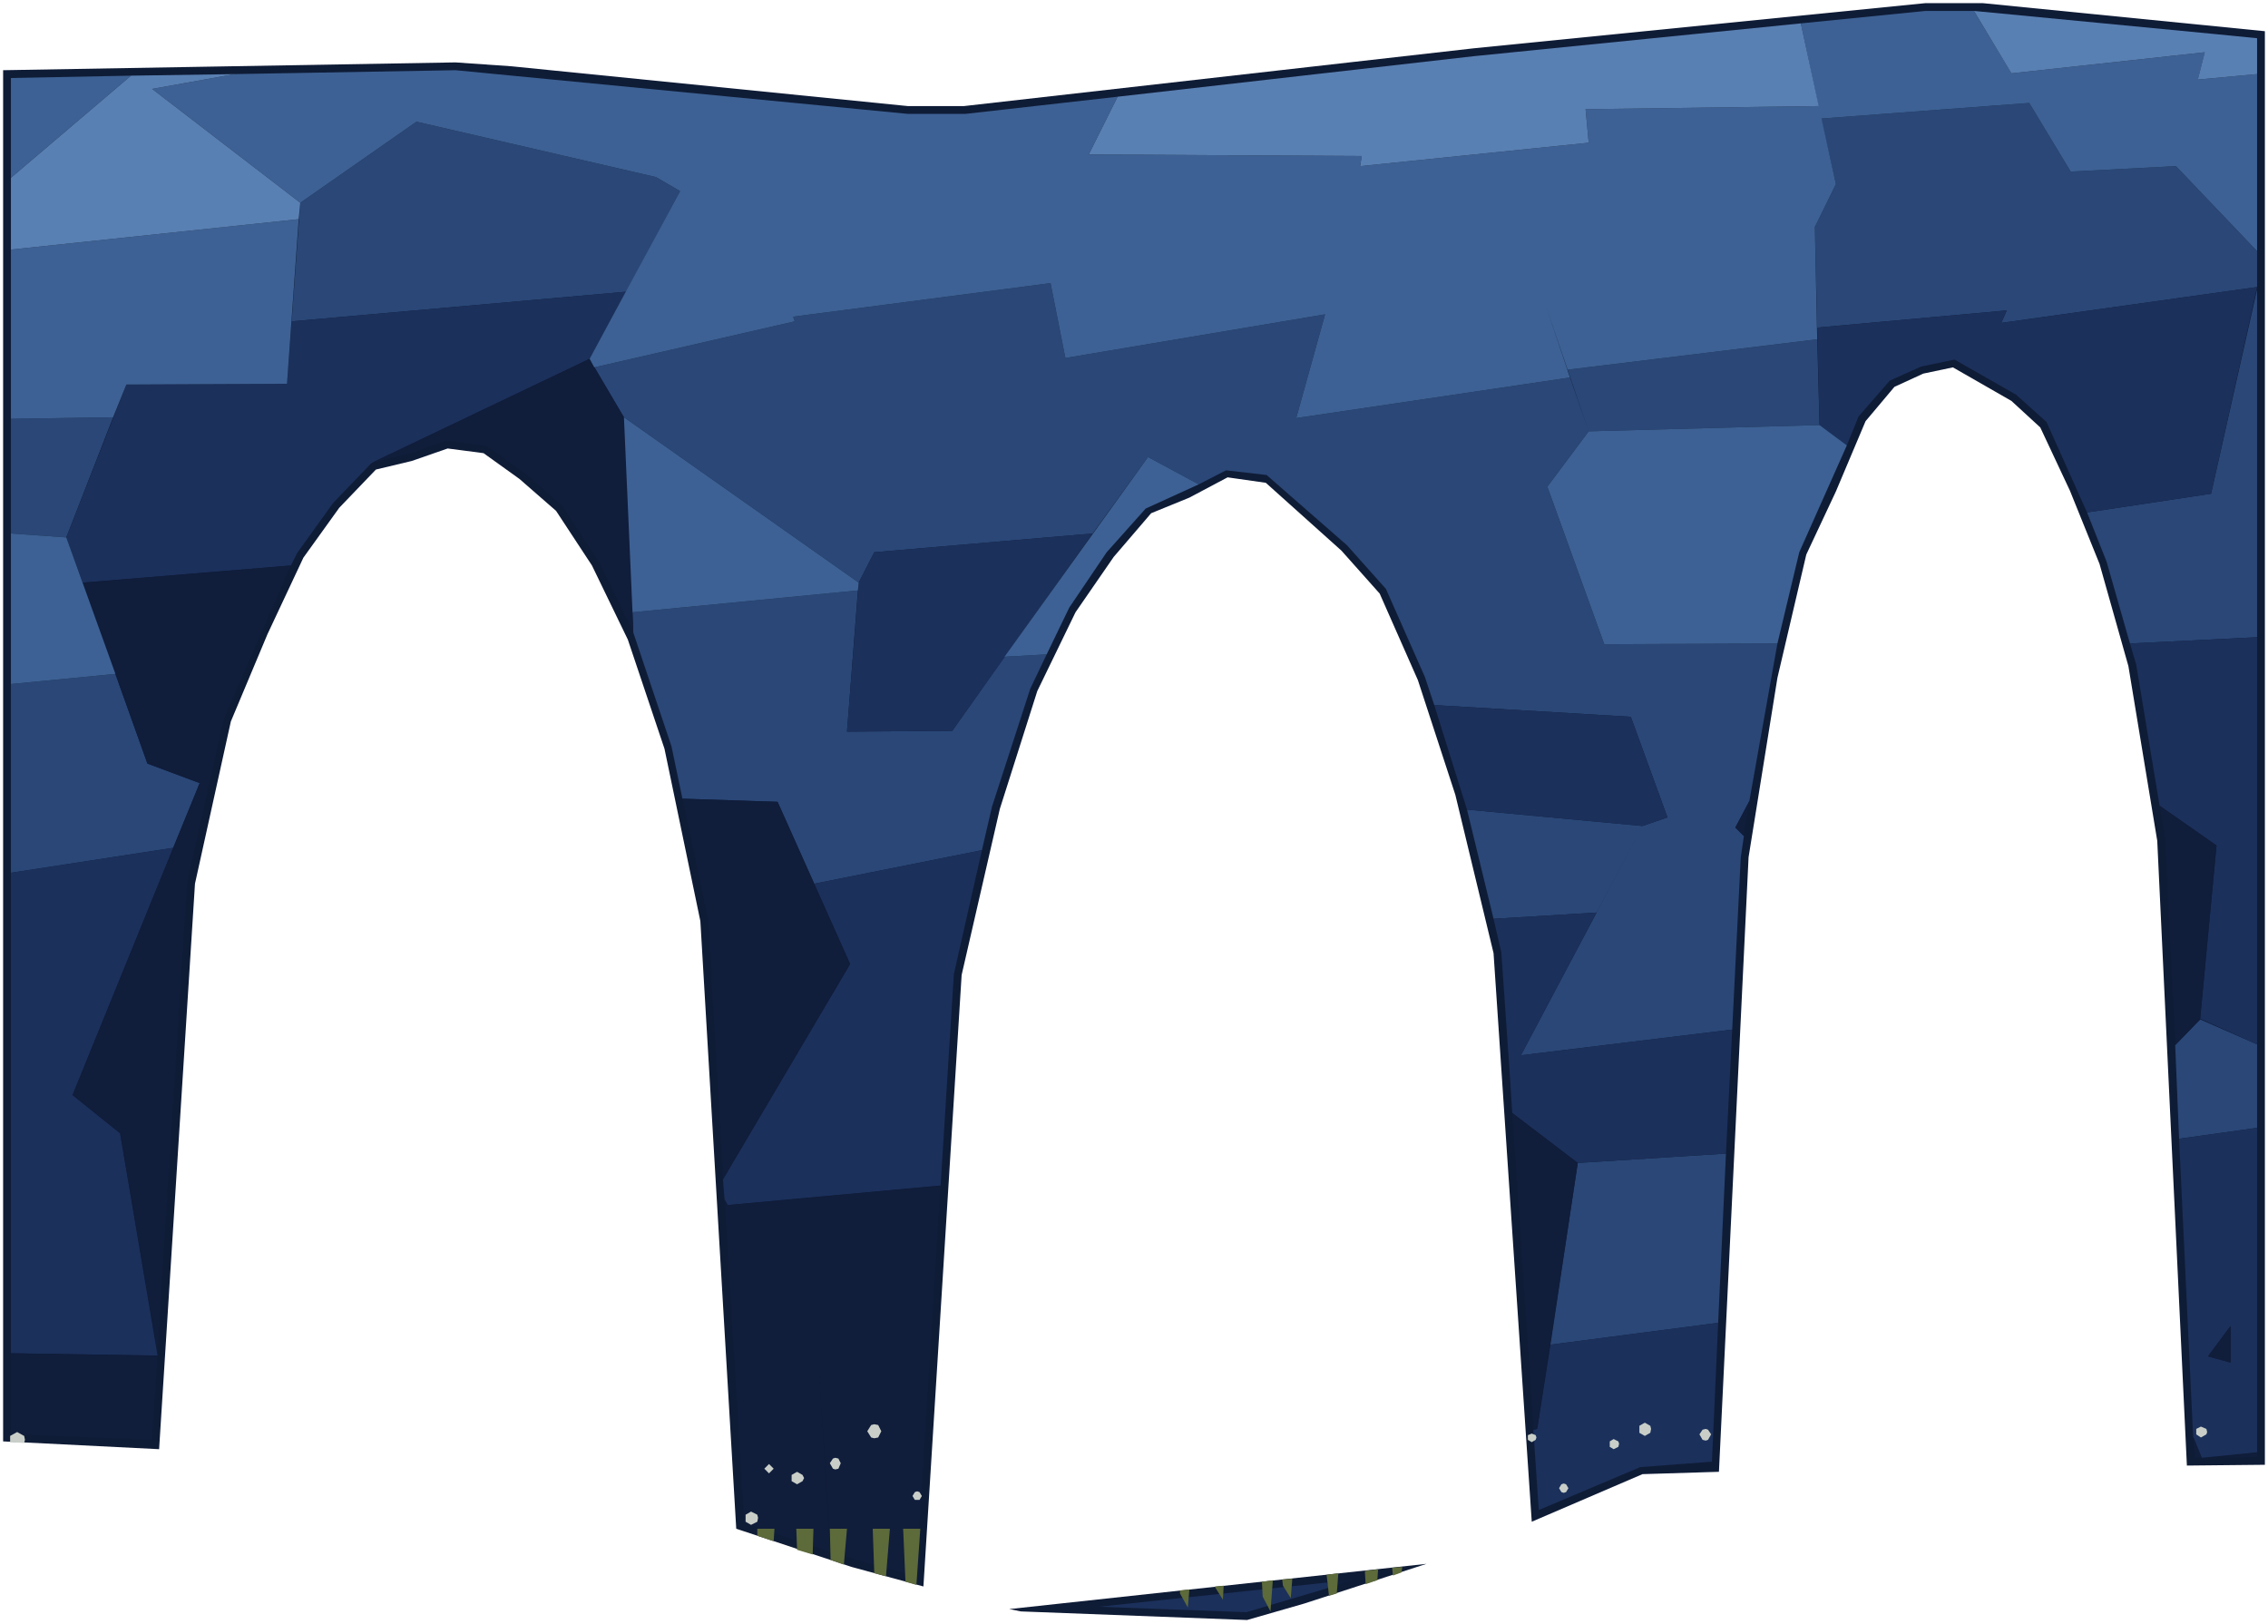
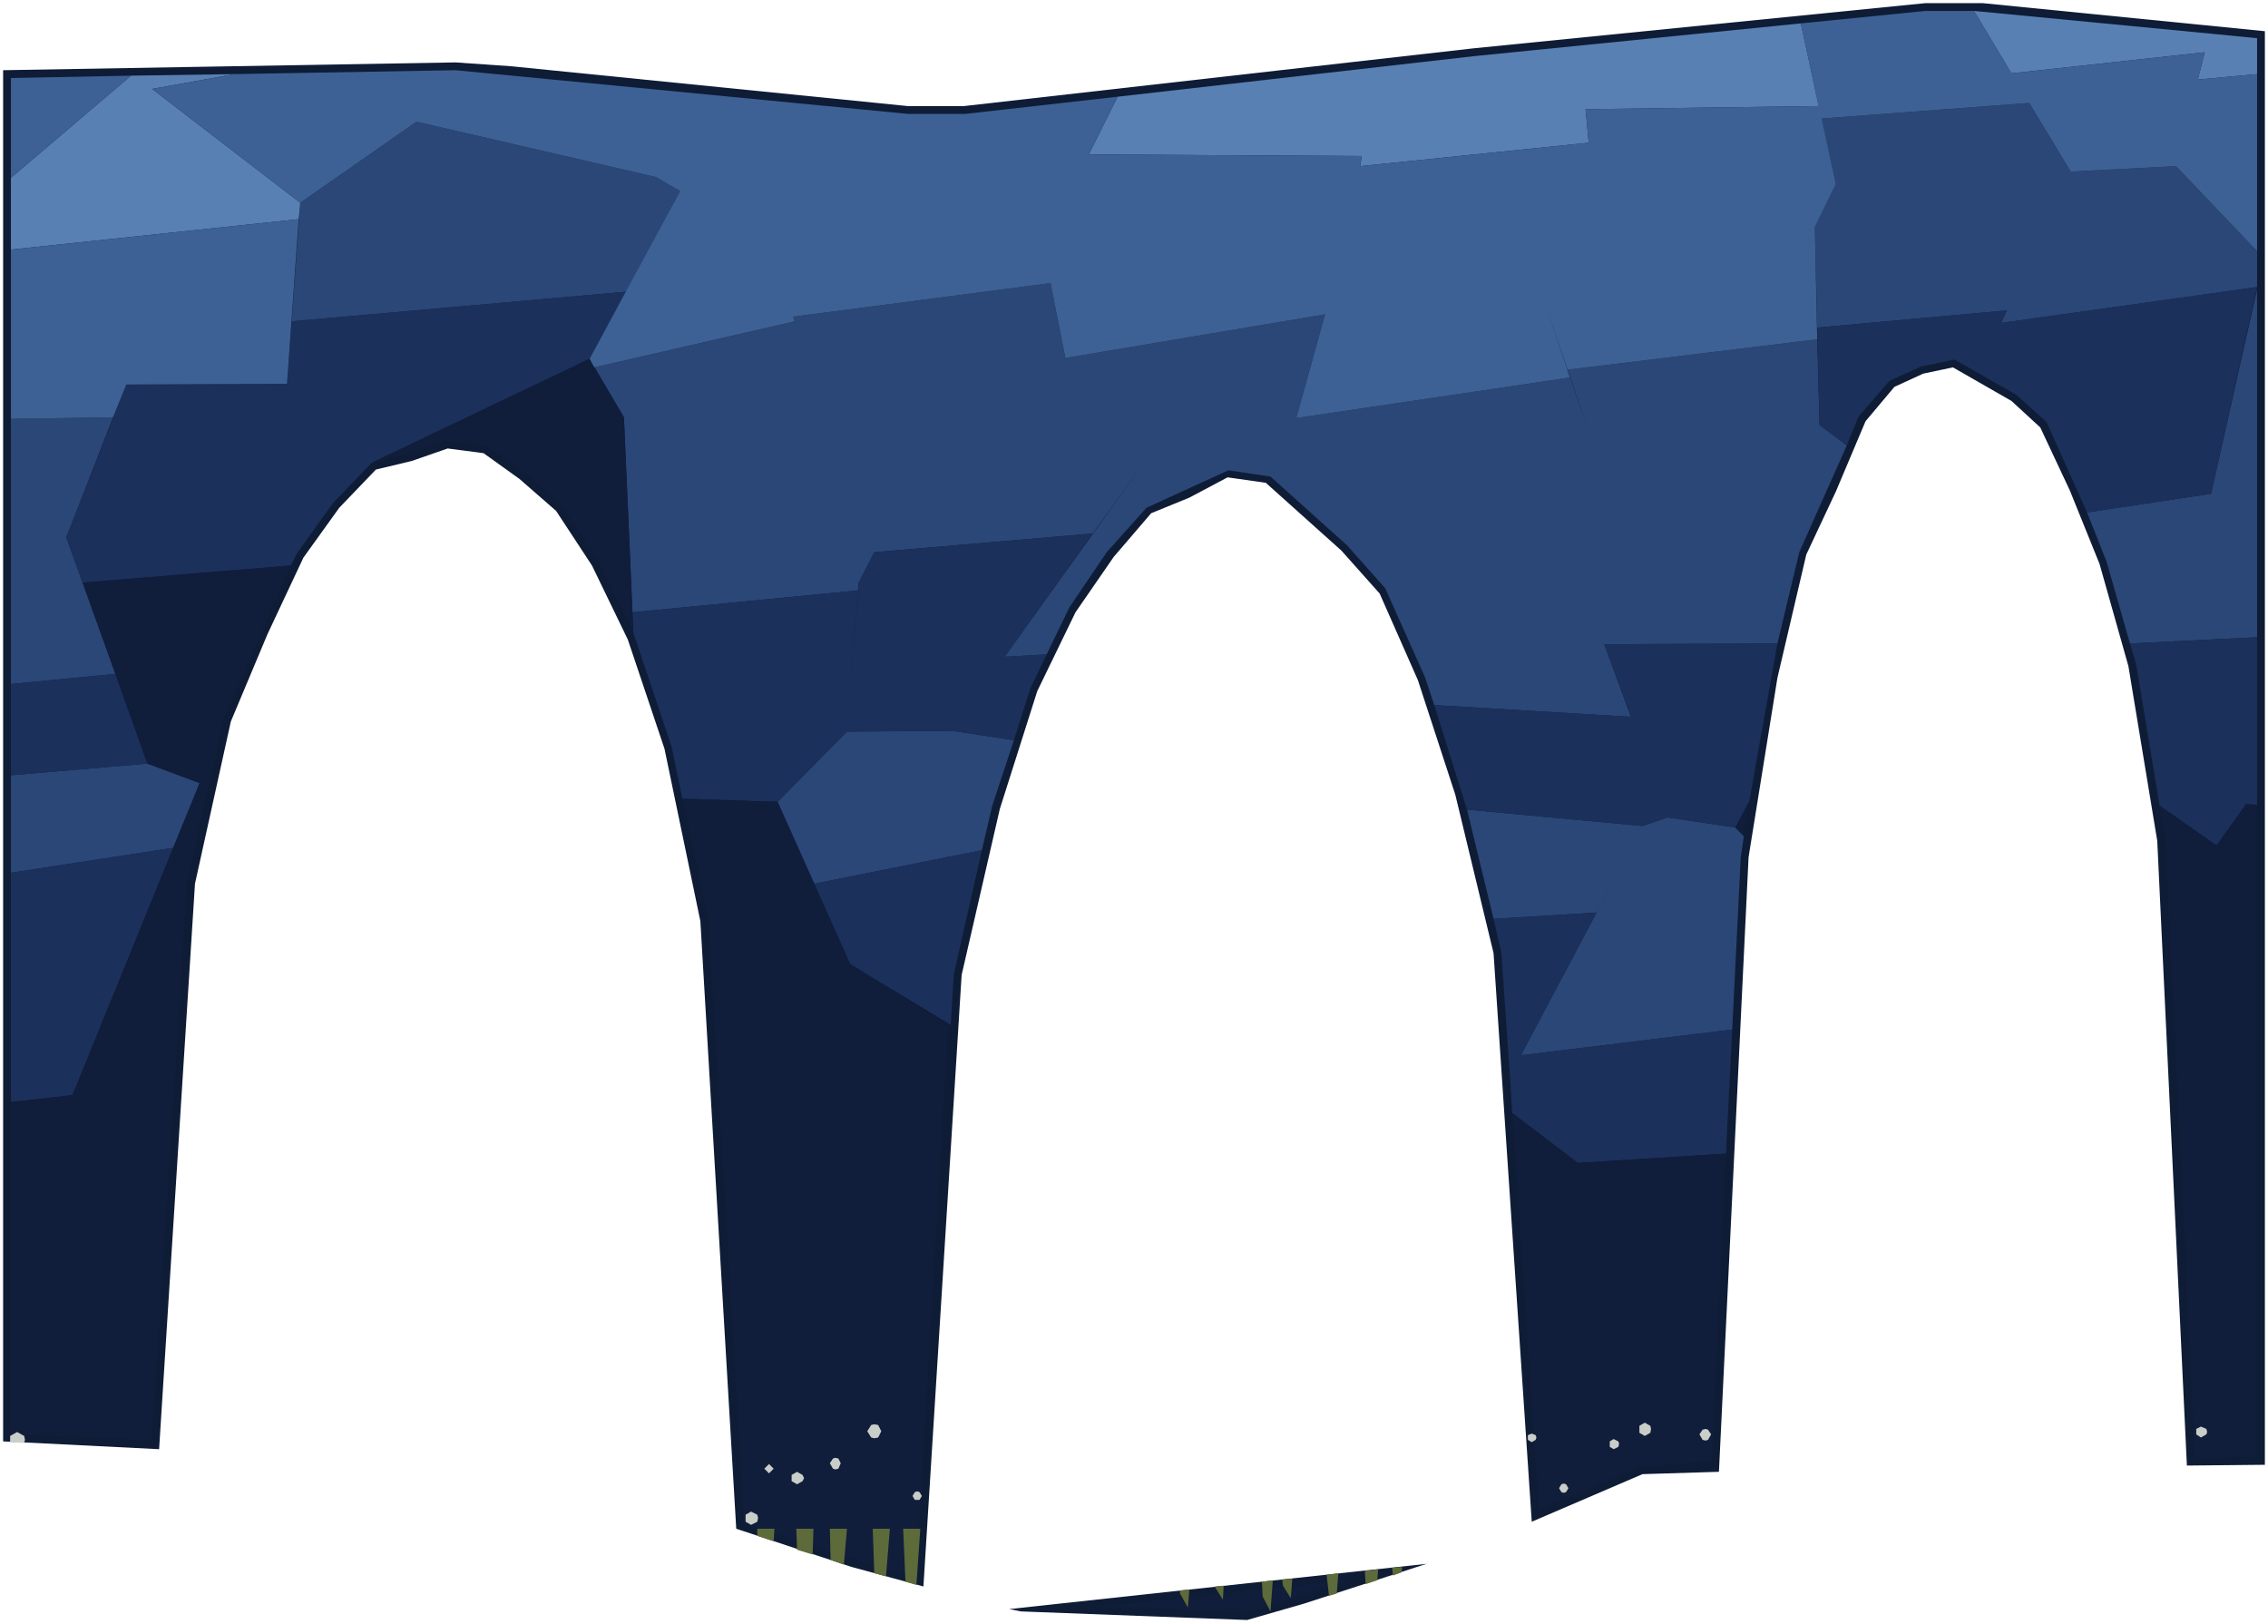
<svg xmlns="http://www.w3.org/2000/svg" width="2908" height="2081" viewBox="696 2570 2908 2081">
  <path d="M700 4418 L900 4428 L946 3703 L992 3495 L1039 3383 L1085 3285 L1131 3221 L1178 3172 L1224 3161 L1270 3145 L1316 3151 L1362 3184 L1409 3225 L1455 3295 L1501 3390 L1548 3530 L1594 3751 L1640 4530 L1788 4579 L1880 4604 L1929 3820 L1978 3607 L2026 3456 L2075 3355 L2124 3284 L2172 3228 L2221 3208 L2270 3182 L2319 3189 L2416 3276 L2465 3331 L2514 3442 L2562 3589 L2611 3792 L2660 4521 L2802 4460 L2900 4457 L2938 3669 L2975 3439 L3012 3281 L3050 3200 L3088 3110 L3125 3066 L3162 3049 L3200 3041 L3275 3084 L3312 3118 L3350 3199 L3388 3293 L3425 3424 L3462 3648 L3500 4449 L3600 4448 L3600 2610 L3238 2574 L3165 2574 L2585 2632 L1932 2706 L1860 2706 L1352 2655 L1280 2650 L700 2660 Z M2005 4636 L2295 4647 L2368 4626 L2525 4575 L1990 4633 Z" fill="#0f1c36" />
-   <path d="M1499 2944 L1568 2815 L1537 2797 L1230 2726 L1081 2830 L1070 2982 Z M2787 3489 L2834 3618 L2802 3629 L2646 3923 L2917 3890 L2928 3669 L2932 3642 L2921 3631 L2939 3597 L2975 3395 L2753 3396 L2680 3194 L2733 3123 L2709 3054 L2358 3106 L2395 2973 L2062 3029 L2043 2933 L1713 2976 L1715 2982 L1458 3041 L1496 3105 L1797 3317 L1817 3278 L2097 3254 L2168 3156 L2233 3191 L2268 3173 L2320 3179 L2423 3269 L2473 3325 L2523 3438 L2535 3474 Z M710 3107 L710 3254 L781 3259 L841 3105 Z M1740 3703 L1955 3660 L1968 3604 L2017 3453 L2038 3409 L1984 3412 L1917 3507 L1782 3508 L1796 3327 L1507 3355 L1508 3381 L1557 3527 L1571 3594 L1693 3598 Z M952 3574 L885 3549 L844 3434 L710 3447 L710 3689 L918 3657 Z M3026 2990 L3269 2968 L3262 2984 L3590 2938 L3590 2892 L3486 2783 L3351 2790 L3298 2702 L3031 2722 L3050 2806 L3023 2861 Z M3026 3005 L2706 3044 L2733 3123 L3029 3115 Z M3590 3387 L3590 2941 L3531 3203 L3372 3227 L3397 3290 L3427 3395 Z M2743 3740 L2802 3629 L2577 3608 L2611 3748 Z M3590 4016 L3590 3909 L3517 3877 L3485 3910 L3490 4030 Z M2684 4294 L2899 4266 L2909 4049 L2719 4061 Z" fill="#2a4777" />
-   <path d="M858 3063 L781 3259 L802 3317 L1069 3295 L1077 3279 L1123 3215 L1172 3164 L1452 3030 L1499 2944 L1070 2982 L1064 3062 Z M1782 3508 L1917 3507 L2097 3254 L1817 3278 L1797 3317 Z M2834 3618 L2787 3489 L2535 3474 L2577 3608 L2802 3629 Z M1786 3806 L1623 4082 L1625 4108 L1629 4115 L1902 4090 L1919 3819 L1955 3660 L1740 3703 Z M850 4023 L789 3974 L918 3657 L710 3689 L710 4305 L898 4308 Z M2743 3740 L2611 3748 L2621 3791 L2632 3950 Z M2891 4444 L2899 4266 L2684 4294 L2667 4402 L2662 4403 L2669 4506 L2799 4451 Z M2397 4599 L2105 4630 L2294 4637 L2402 4605 Z M3531 3203 L3590 2938 L3262 2984 L3269 2968 L3026 2990 L3029 3115 L3064 3141 L3079 3104 L3119 3058 L3159 3040 L3202 3031 L3281 3076 L3320 3111 L3372 3227 Z M3427 3395 L3435 3422 L3465 3603 L3538 3654 L3517 3876 L3590 3909 L3590 3387 Z M2632 3950 L2635 3997 L2719 4061 L2909 4049 L2917 3890 L2646 3923 Z M3519 4439 L3590 4432 L3590 4016 L3490 4030 L3508 4412 Z M3556 4270 L3556 4317 L3527 4309 Z" fill="#1b305b" />
-   <path d="M1508 3381 L1496 3105 L1452 3030 L1173 3163 L1221 3152 L1268 3135 L1320 3142 L1369 3177 L1417 3219 L1464 3291 Z M952 3574 L789 3974 L850 4023 L898 4304 L936 3702 L983 3492 L1069 3295 L802 3317 L885 3549 Z M1629 4115 L1625 4108 L1650 4522 L1718 4546 L1790 4569 L1871 4591 L1902 4090 Z M1759 4537 L1746 4322 L1761 4560 Z M1750 4314 L1690 4215 L1674 4189 Z M1623 4082 L1786 3806 L1693 3598 L1571 3594 L1604 3750 Z M891 4416 L898 4308 L710 4305 L710 4409 Z M2932 3642 L2939 3597 L2921 3631 Z M3485 3910 L3517 3877 L3538 3654 L3465 3603 L3472 3647 Z M2719 4061 L2635 3997 L2662 4403 L2667 4402 Z M3556 4317 L3556 4270 L3527 4309 Z M3542 4439 L3590 4438 L3590 4432 Z M3508 4412 L3510 4439 L3519 4439 Z M2402 4605 L2432 4595 L2397 4599 Z" fill="#101d3b" />
-   <path d="M1537 2797 L1568 2815 L1452 3030 L1458 3041 L1715 2982 L1713 2976 L2043 2933 L2062 3029 L2395 2973 L2358 3106 L2709 3054 L2678 2962 L2706 3044 L3026 3005 L3023 2861 L3050 2806 L3028 2706 L2729 2710 L2733 2753 L2440 2783 L2442 2770 L2092 2768 L2129 2694 L1934 2716 L1860 2716 L1280 2660 L997 2665 L891 2684 L1081 2830 L1230 2726 Z M864 2667 L710 2670 L710 2798 Z M858 3063 L1064 3062 L1079 2851 L710 2890 L710 3107 L841 3105 Z M1507 3355 L1796 3327 L1797 3317 L1496 3105 Z M844 3434 L781 3259 L710 3254 L710 3447 Z M3031 2722 L3298 2702 L3227 2584 L3165 2584 L3005 2600 Z M3523 2637 L3275 2664 L3351 2790 L3486 2783 Z M3590 2892 L3590 2665 L3514 2672 L3486 2783 Z M2733 3123 L2680 3194 L2753 3396 L2975 3395 L3003 3278 L3064 3141 L3029 3115 Z M2168 3156 L1984 3412 L2038 3409 L2067 3349 L2115 3278 L2165 3222 L2233 3191 Z" fill="#3d6194" />
+   <path d="M1499 2944 L1568 2815 L1537 2797 L1230 2726 L1081 2830 L1070 2982 Z M2062 3029 L2043 2933 L1713 2976 L1715 2982 L1458 3041 L1496 3105 L1507 3355 L1796 3327 L1797 3317 L1817 3278 L2097 3254 L2168 3156 L1984 3412 L2038 3409 L2067 3349 L2115 3278 L2166 3221 L2271 3173 L2325 3181 L2423 3269 L2472 3324 L2523 3438 L2535 3474 L2787 3489 L2753 3396 L2975 3395 L3003 3278 L3064 3141 L3029 3115 L3026 3005 L2706 3044 L2733 3123 L2709 3054 L2358 3106 L2395 2973 Z M781 3259 L841 3105 L710 3107 L710 3447 L844 3434 Z M1693 3598 L1740 3703 L1955 3660 L1968 3604 L1996 3519 L1917 3507 L1782 3508 Z M885 3549 L710 3564 L710 3689 L918 3657 L952 3574 Z M3026 2990 L3269 2968 L3262 2984 L3590 2938 L3590 2892 L3486 2783 L3351 2790 L3298 2702 L3031 2722 L3050 2806 L3023 2861 Z M3590 3387 L3590 2941 L3531 3203 L3372 3227 L3397 3290 L3427 3395 Z M2743 3740 L2802 3629 L2577 3608 L2611 3748 Z M2802 3629 L2646 3923 L2917 3890 L2928 3669 L2932 3642 L2921 3631 L2834 3618 Z" fill="#2a4777" />
+   <path d="M858 3063 L781 3259 L802 3317 L1069 3295 L1077 3279 L1123 3215 L1172 3164 L1452 3030 L1499 2944 L1070 2982 L1064 3062 Z M1782 3508 L1917 3507 L2097 3254 L1817 3278 L1797 3317 Z M1693 3598 L1782 3508 L1796 3327 L1507 3355 L1508 3381 L1557 3527 L1571 3594 Z M1917 3507 L1996 3519 L2017 3453 L2038 3409 L1984 3412 Z M710 3447 L710 3564 L885 3549 L844 3434 Z M1740 3703 L1786 3806 L1915 3884 L1919 3819 L1955 3660 Z M710 3689 L710 3983 L789 3974 L918 3657 Z M3531 3203 L3590 2938 L3262 2984 L3269 2968 L3026 2990 L3029 3115 L3064 3141 L3079 3104 L3119 3058 L3159 3040 L3202 3031 L3281 3076 L3320 3111 L3372 3227 Z M2753 3396 L2787 3489 L2535 3474 L2577 3608 L2802 3629 L2834 3618 L2921 3631 L2939 3597 L2975 3395 Z M3427 3395 L3435 3422 L3465 3603 L3538 3654 L3576 3601 L3590 3602 L3590 3387 Z M2743 3740 L2611 3748 L2621 3791 L2632 3950 Z M2646 3923 L2632 3950 L2635 3997 L2719 4061 L2909 4049 L2917 3890 Z" fill="#1b305b" />
+   <path d="M1508 3381 L1496 3105 L1452 3030 L1173 3163 L1221 3152 L1268 3135 L1320 3142 L1369 3177 L1417 3219 L1464 3291 Z M952 3574 L789 3974 L710 3983 L710 4409 L891 4416 L898 4304 L884 4225 L898 4304 L936 3702 L983 3492 L1069 3295 L802 3317 L885 3549 Z M1912 3885 L1786 3806 L1693 3598 L1571 3594 L1604 3750 L1650 4522 L1718 4546 L1790 4569 L1871 4591 Z M1759 4537 L1746 4322 L1761 4560 Z M1750 4314 L1690 4215 L1674 4189 Z M2921 3631 L2932 3642 L2939 3597 Z M2719 4061 L2635 3997 L2669 4506 L2799 4451 L2891 4444 L2909 4049 Z M3576 3601 L3538 3654 L3465 3603 L3472 3647 L3485 3910 L3510 4439 L3590 4438 L3590 3602 Z M3517 3876 L3535 3683 L3538 3654 Z M3511 3883 L3517 3877 L3485 3910 Z M2105 4630 L2294 4637 L2432 4595 Z" fill="#101d3b" />
  <path d="M3275 2664 L3523 2637 L3529 2613 L3227 2584 Z M3514 2672 L3590 2665 L3590 2619 L3529 2613 Z M2092 2768 L2442 2770 L2440 2783 L2733 2753 L2729 2710 L3028 2706 L3005 2600 L2586 2642 L2129 2694 Z M710 2798 L710 2890 L1079 2851 L1081 2830 L891 2684 L997 2665 L864 2667 Z" fill="#5980b3" />
+   <path d="M1537 2797 L1568 2815 L1452 3030 L1458 3041 L1715 2982 L1713 2976 L2043 2933 L2062 3029 L2395 2973 L2358 3106 L2709 3054 L2678 2962 L2706 3044 L3026 3005 L3023 2861 L3050 2806 L3028 2706 L2729 2710 L2733 2753 L2440 2783 L2442 2770 L2092 2768 L2129 2694 L1934 2716 L1860 2716 L1280 2660 L997 2665 L891 2684 L1081 2830 L1230 2726 Z M864 2667 L710 2670 L710 2798 Z M858 3063 L1064 3062 L1079 2851 L710 2890 L710 3107 L841 3105 Z M3031 2722 L3298 2702 L3227 2584 L3165 2584 L3005 2600 Z M3523 2637 L3275 2664 L3351 2790 L3486 2783 Z M3590 2892 L3590 2665 L3514 2672 L3486 2783 Z" fill="#3d6194" />
  <path d="M2264 4621 L2265 4603 L2254 4604 L2254 4605 Z M1837 4530 L1815 4530 L1817 4587 L1832 4591 Z M2219 4631 L2221 4608 L2209 4609 L2209 4613 Z M1689 4530 L1667 4530 L1667 4539 L1688 4546 Z M1782 4530 L1760 4530 L1761 4570 L1778 4576 Z M1876 4530 L1854 4530 L1857 4598 L1871 4602 Z M1739 4530 L1717 4530 L1718 4557 L1738 4563 Z M2482 4590 L2493 4586 L2494 4579 L2481 4580 Z M2351 4619 L2353 4594 L2340 4595 L2341 4603 Z M2400 4616 L2410 4613 L2412 4587 L2397 4589 Z M2325 4636 L2328 4596 L2314 4598 L2315 4617 Z M2463 4582 L2446 4584 L2447 4601 L2462 4596 Z" fill="#5d6a3a" />
  <path d="M1808 4405 L1813 4413 L1817 4414 L1822 4413 L1826 4405 L1822 4397 L1817 4396 L1813 4397 Z M709 4411 L709 4419 L727 4420 L728 4416 L727 4411 L718 4406 Z M1760 4446 L1764 4453 L1767 4454 L1771 4453 L1774 4446 L1771 4440 L1767 4439 L1764 4440 Z M1676 4453 L1682 4459 L1688 4453 L1682 4447 Z M1711 4461 L1711 4469 L1718 4473 L1725 4469 L1727 4465 L1725 4461 L1718 4457 Z M1866 4488 L1869 4493 L1872 4493 L1875 4493 L1878 4488 L1875 4483 L1872 4482 L1869 4483 Z M1652 4512 L1652 4521 L1659 4525 L1667 4521 L1668 4516 L1667 4512 L1659 4508 Z M2798 4398 L2798 4407 L2805 4411 L2812 4407 L2813 4402 L2812 4398 L2805 4394 Z M3512 4402 L3512 4409 L3518 4413 L3525 4409 L3526 4406 L3525 4402 L3518 4399 Z M2875 4409 L2879 4416 L2883 4417 L2886 4416 L2890 4409 L2886 4403 L2883 4402 L2879 4403 Z M2655 4410 L2655 4416 L2660 4419 L2665 4416 L2666 4413 L2665 4410 L2660 4408 Z M2760 4418 L2760 4425 L2765 4428 L2771 4425 L2772 4421 L2771 4418 L2765 4415 Z M2695 4478 L2698 4483 L2701 4484 L2704 4483 L2707 4478 L2704 4473 L2701 4472 L2698 4473 Z" fill="#c9cfc8" />
</svg>
